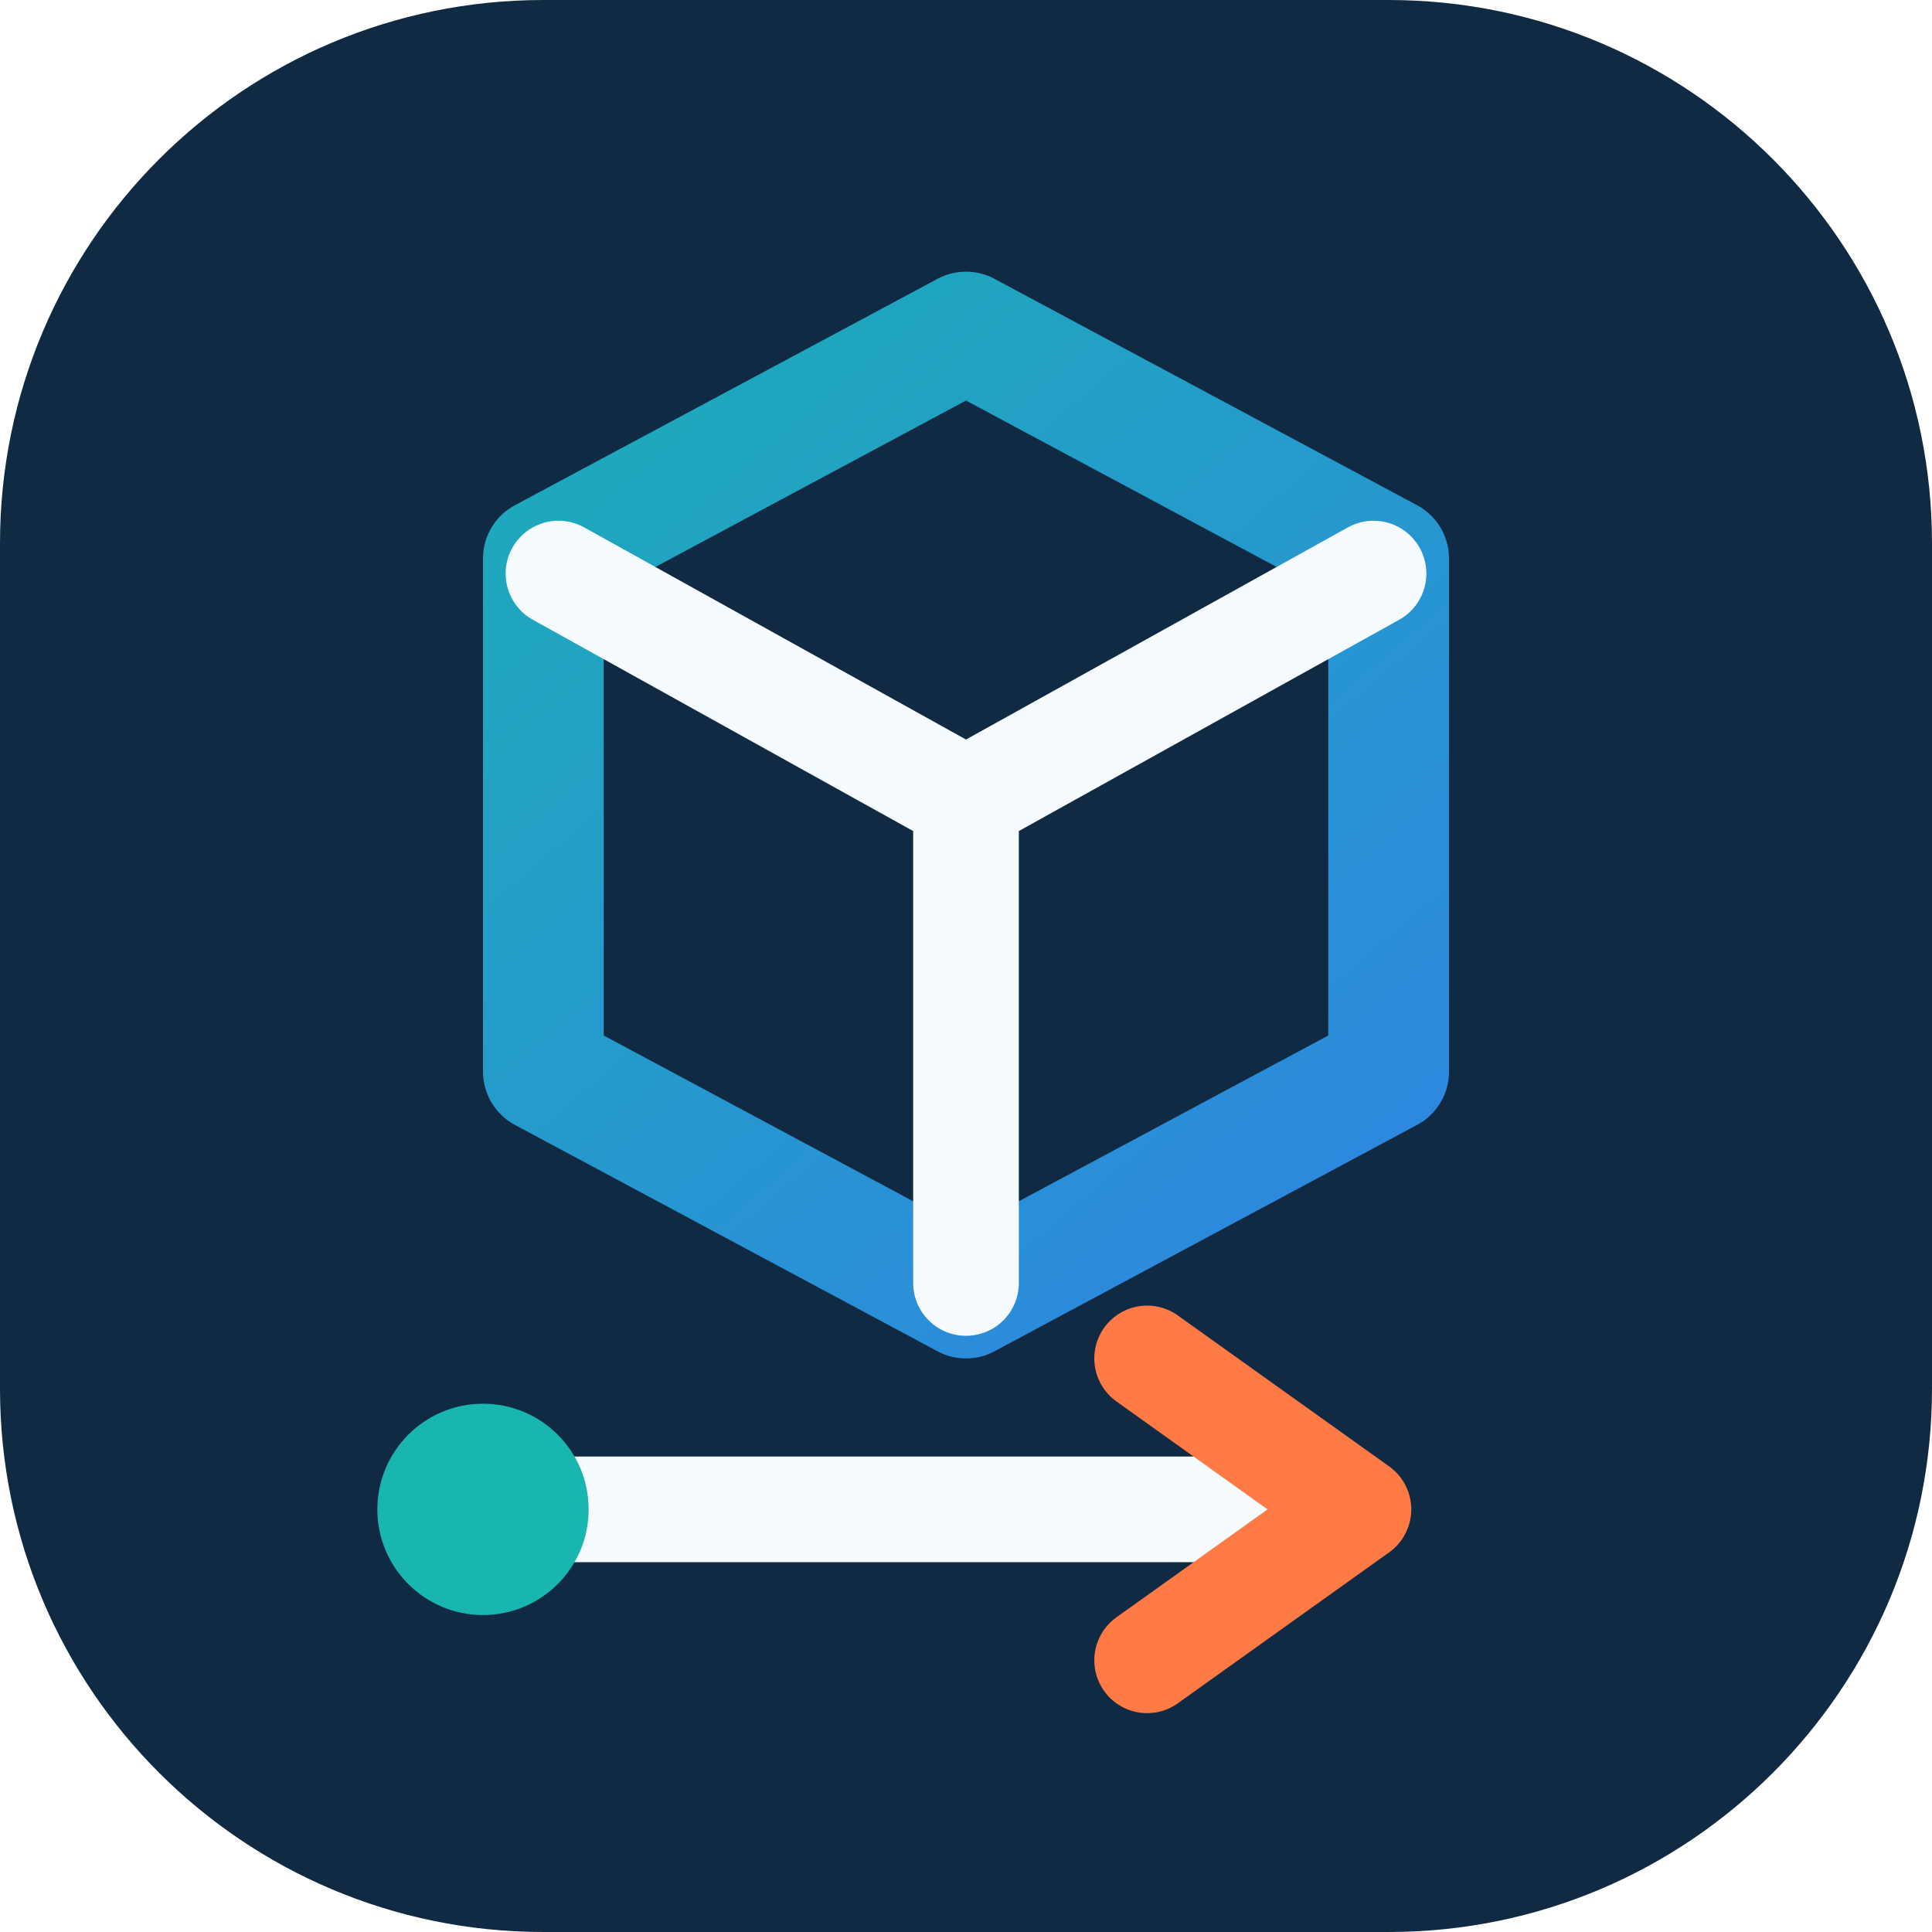
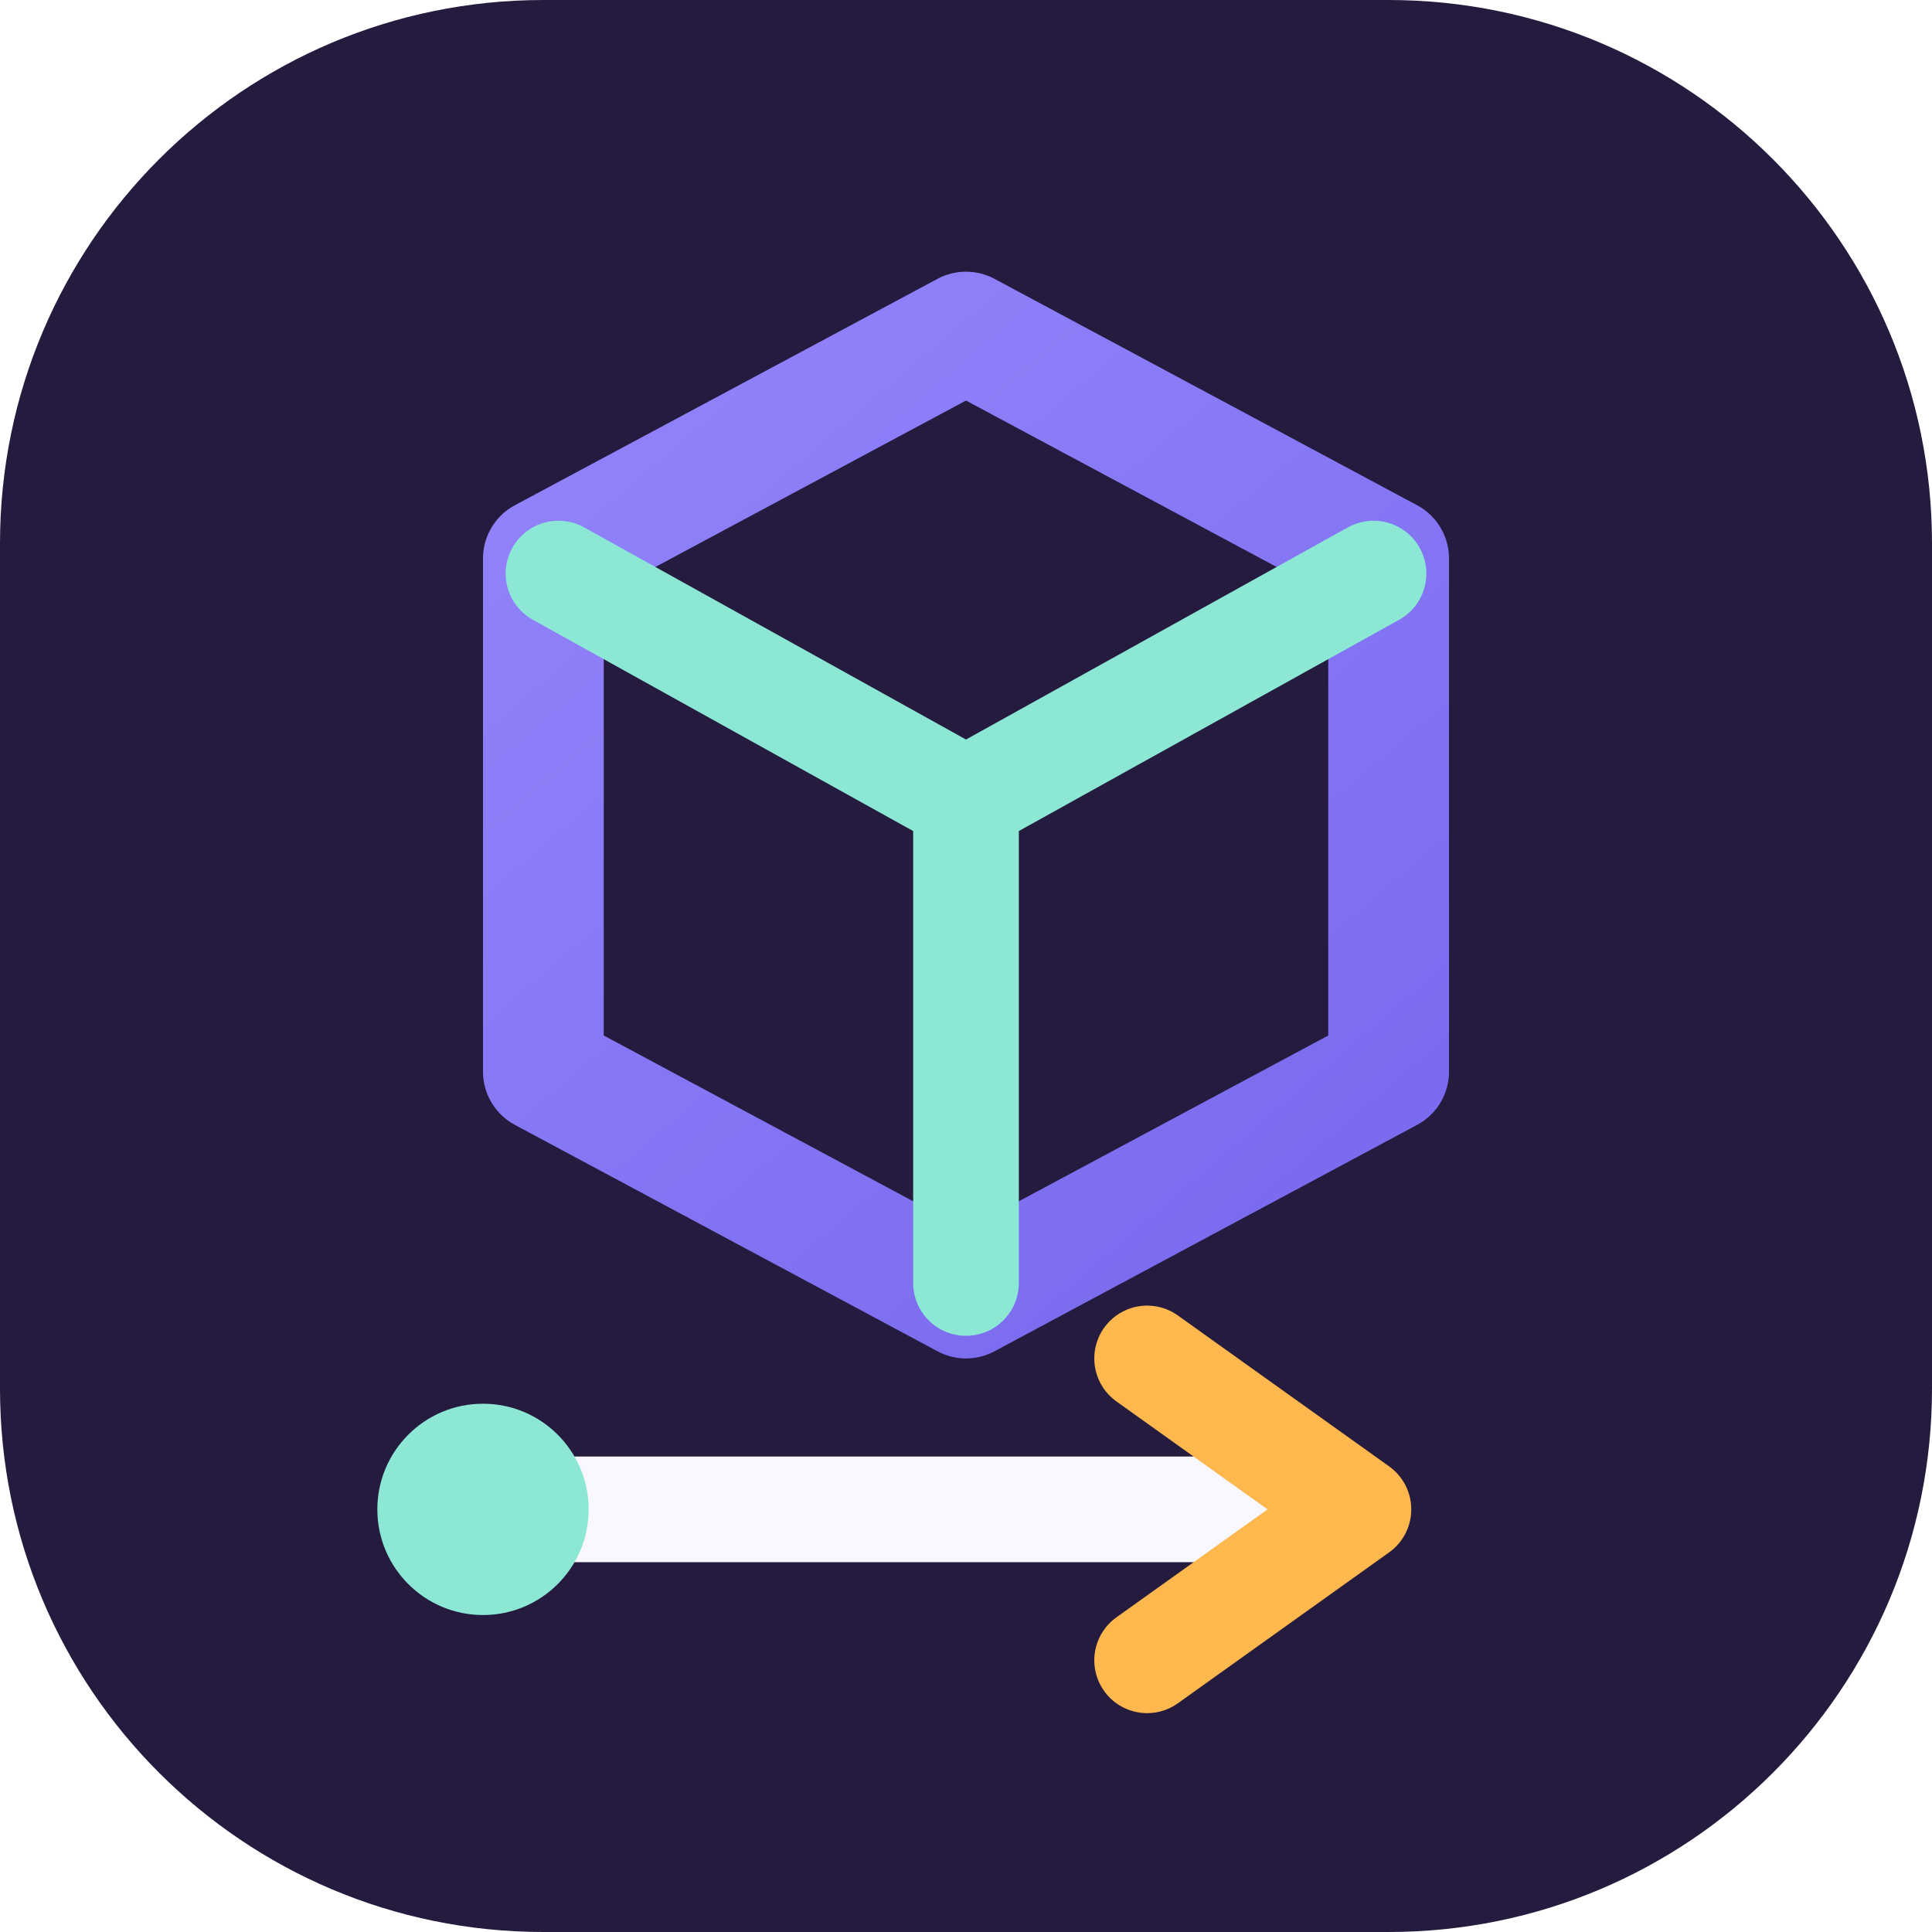
<svg xmlns="http://www.w3.org/2000/svg" viewBox="0 0 64 64" role="img" aria-labelledby="title">
  <defs>
    <linearGradient id="g" x1="8" y1="4" x2="56" y2="60" gradientUnits="userSpaceOnUse">
-       <stop stop-color="#18B6AE" />
-       <stop offset="1" stop-color="#3674F4" />
+       <stop stop-color="#9A8CFF" />
+       <stop offset="1" stop-color="#6C5CE7" />
    </linearGradient>
  </defs>
-   <rect width="64" height="64" rx="18" fill="#102A43" />
+   <rect width="64" height="64" rx="18" fill="#241B3F" />
  <path d="M18 18.5 32 11l14 7.5v17L32 43 18 35.5v-17Z" fill="none" stroke="url(#g)" stroke-width="4" stroke-linejoin="round" />
-   <path d="m18.5 19 13.5 7.5L45.5 19M32 27v15.5" fill="none" stroke="#F6FBFF" stroke-width="3.5" stroke-linecap="round" stroke-linejoin="round" />
-   <path d="M16 50h25" stroke="#F6FBFF" stroke-width="3.5" stroke-linecap="round" />
-   <path d="m38 45 7 5-7 5" fill="none" stroke="#FF7A45" stroke-width="3.5" stroke-linecap="round" stroke-linejoin="round" />
-   <circle cx="16" cy="50" r="3.5" fill="#18B6AE" />
+   <path d="m18.5 19 13.5 7.5L45.5 19M32 27v15.5" fill="none" stroke="#8CE8D5" stroke-width="3.5" stroke-linecap="round" stroke-linejoin="round" />
+   <path d="M16 50h25" stroke="#F9F7FF" stroke-width="3.5" stroke-linecap="round" />
+   <path d="m38 45 7 5-7 5" fill="none" stroke="#FFB84D" stroke-width="3.5" stroke-linecap="round" stroke-linejoin="round" />
+   <circle cx="16" cy="50" r="3.5" fill="#8CE8D5" />
</svg>
